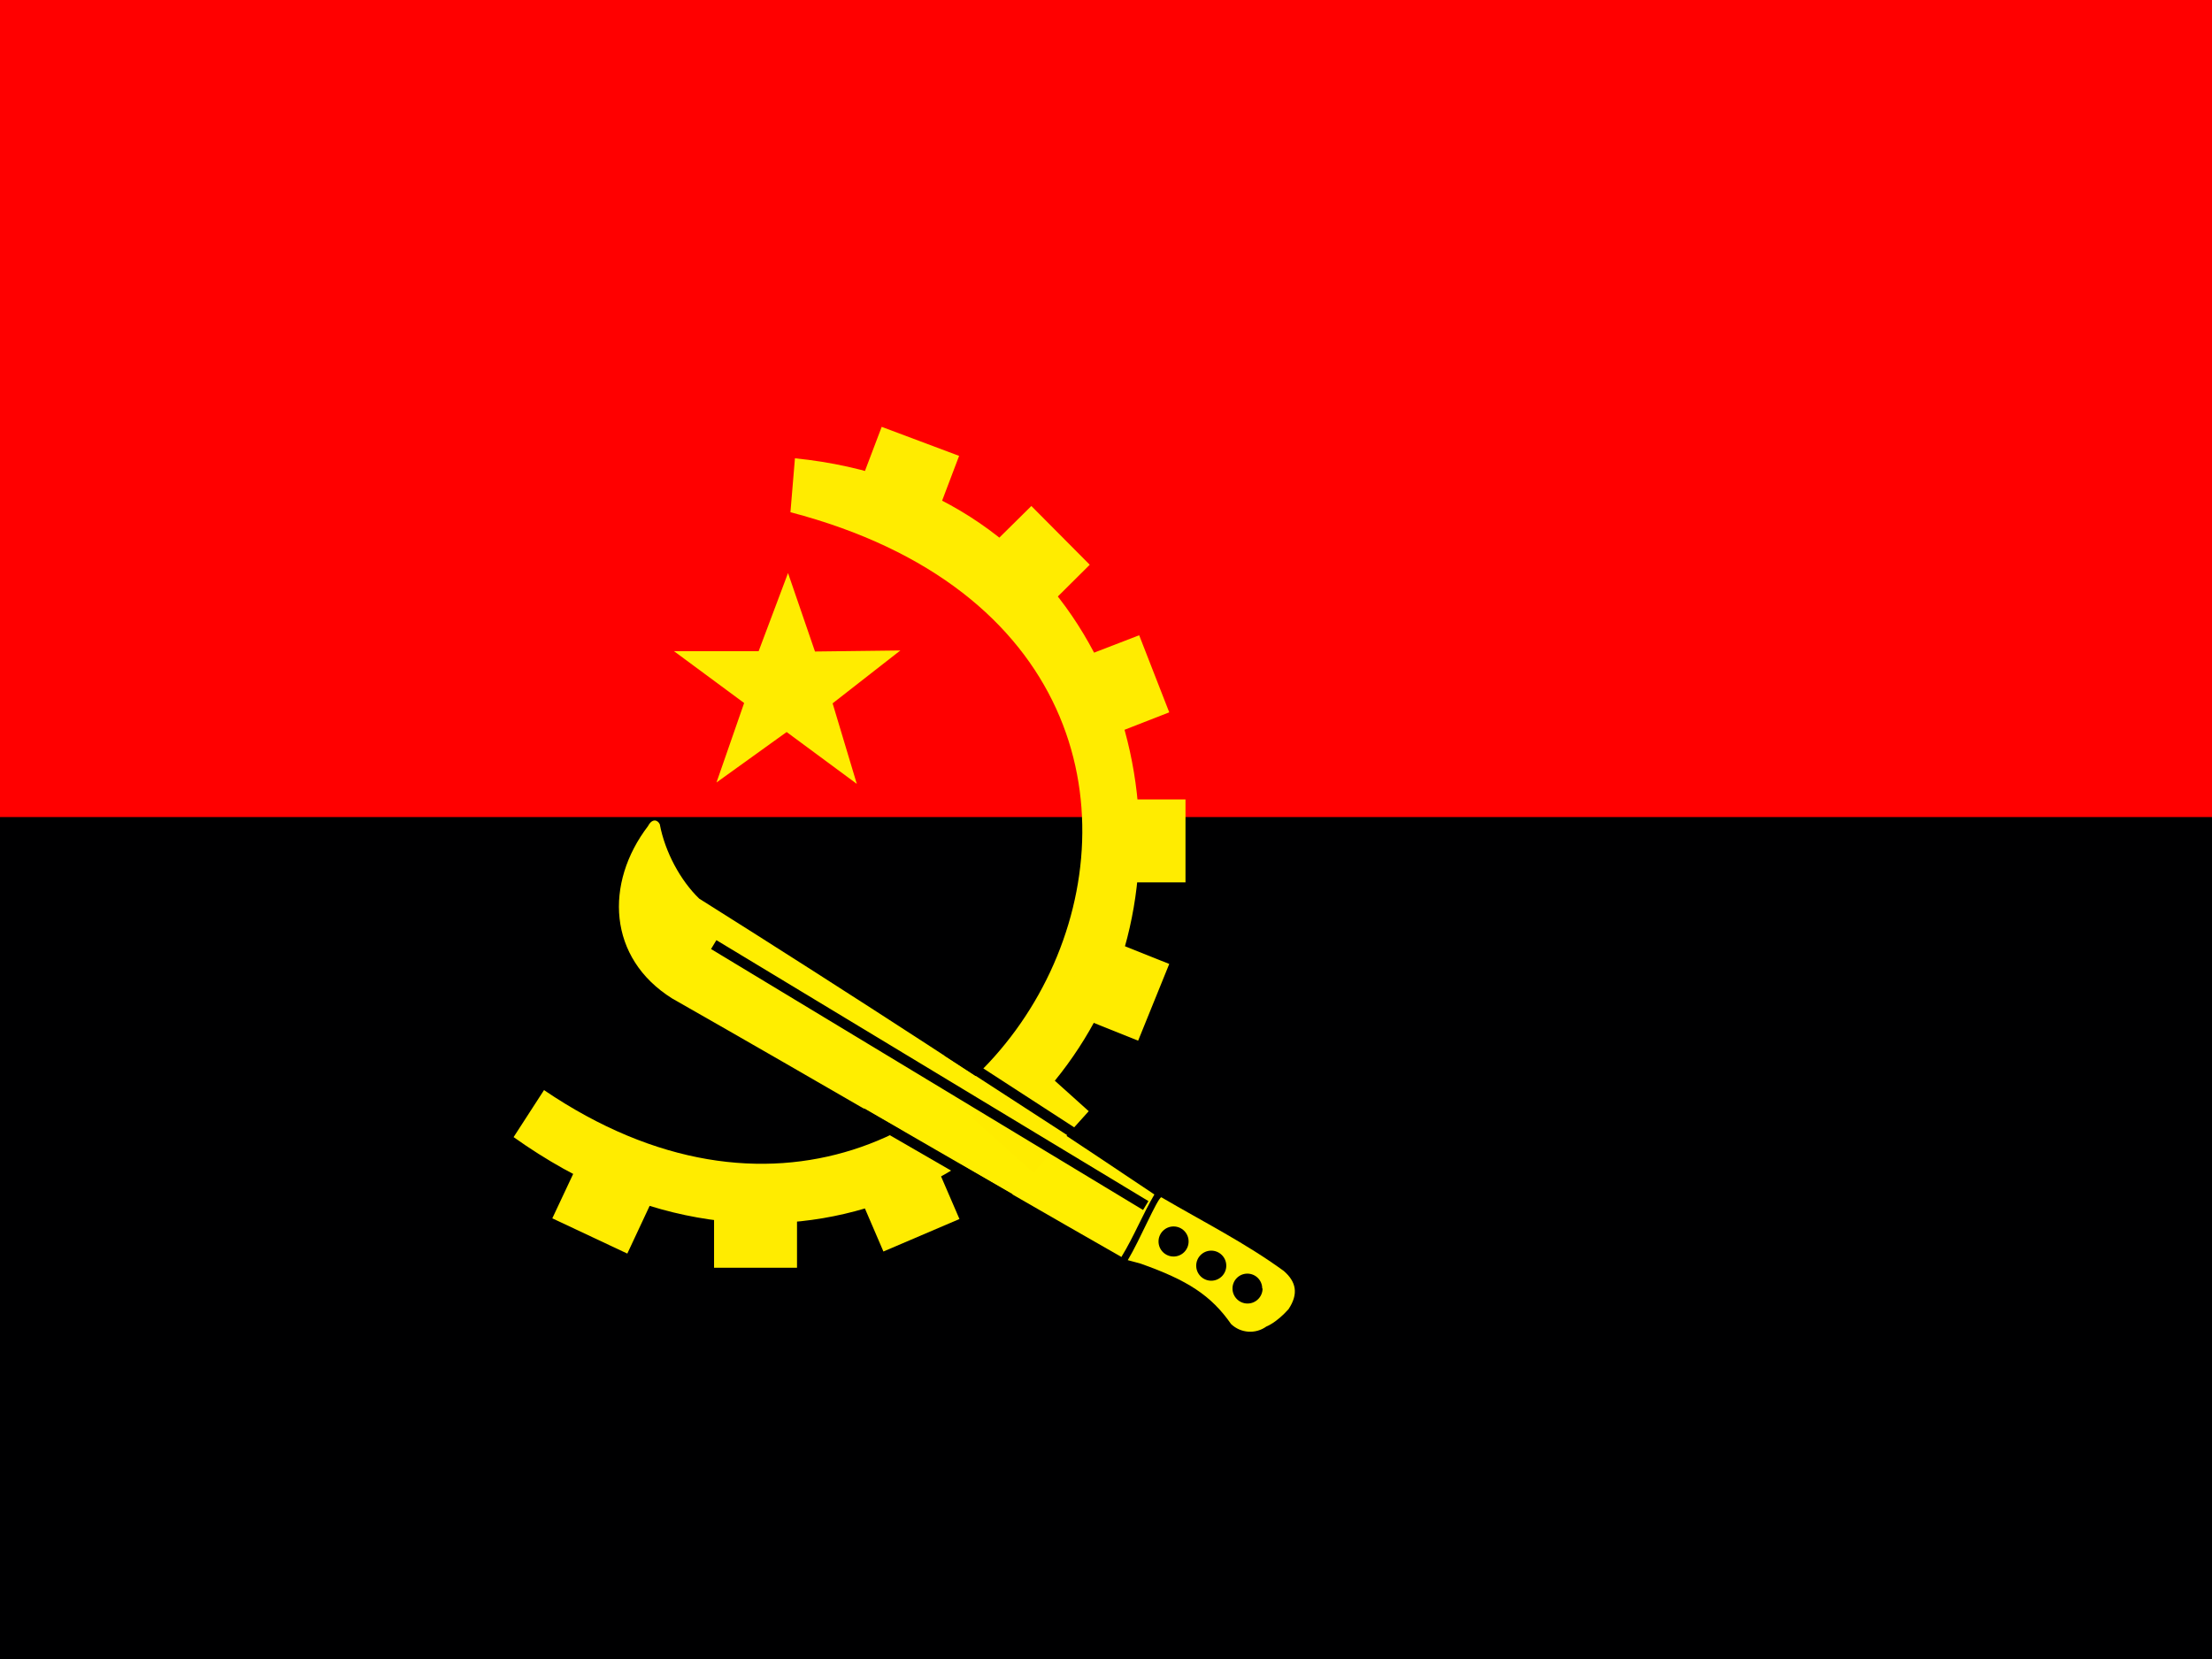
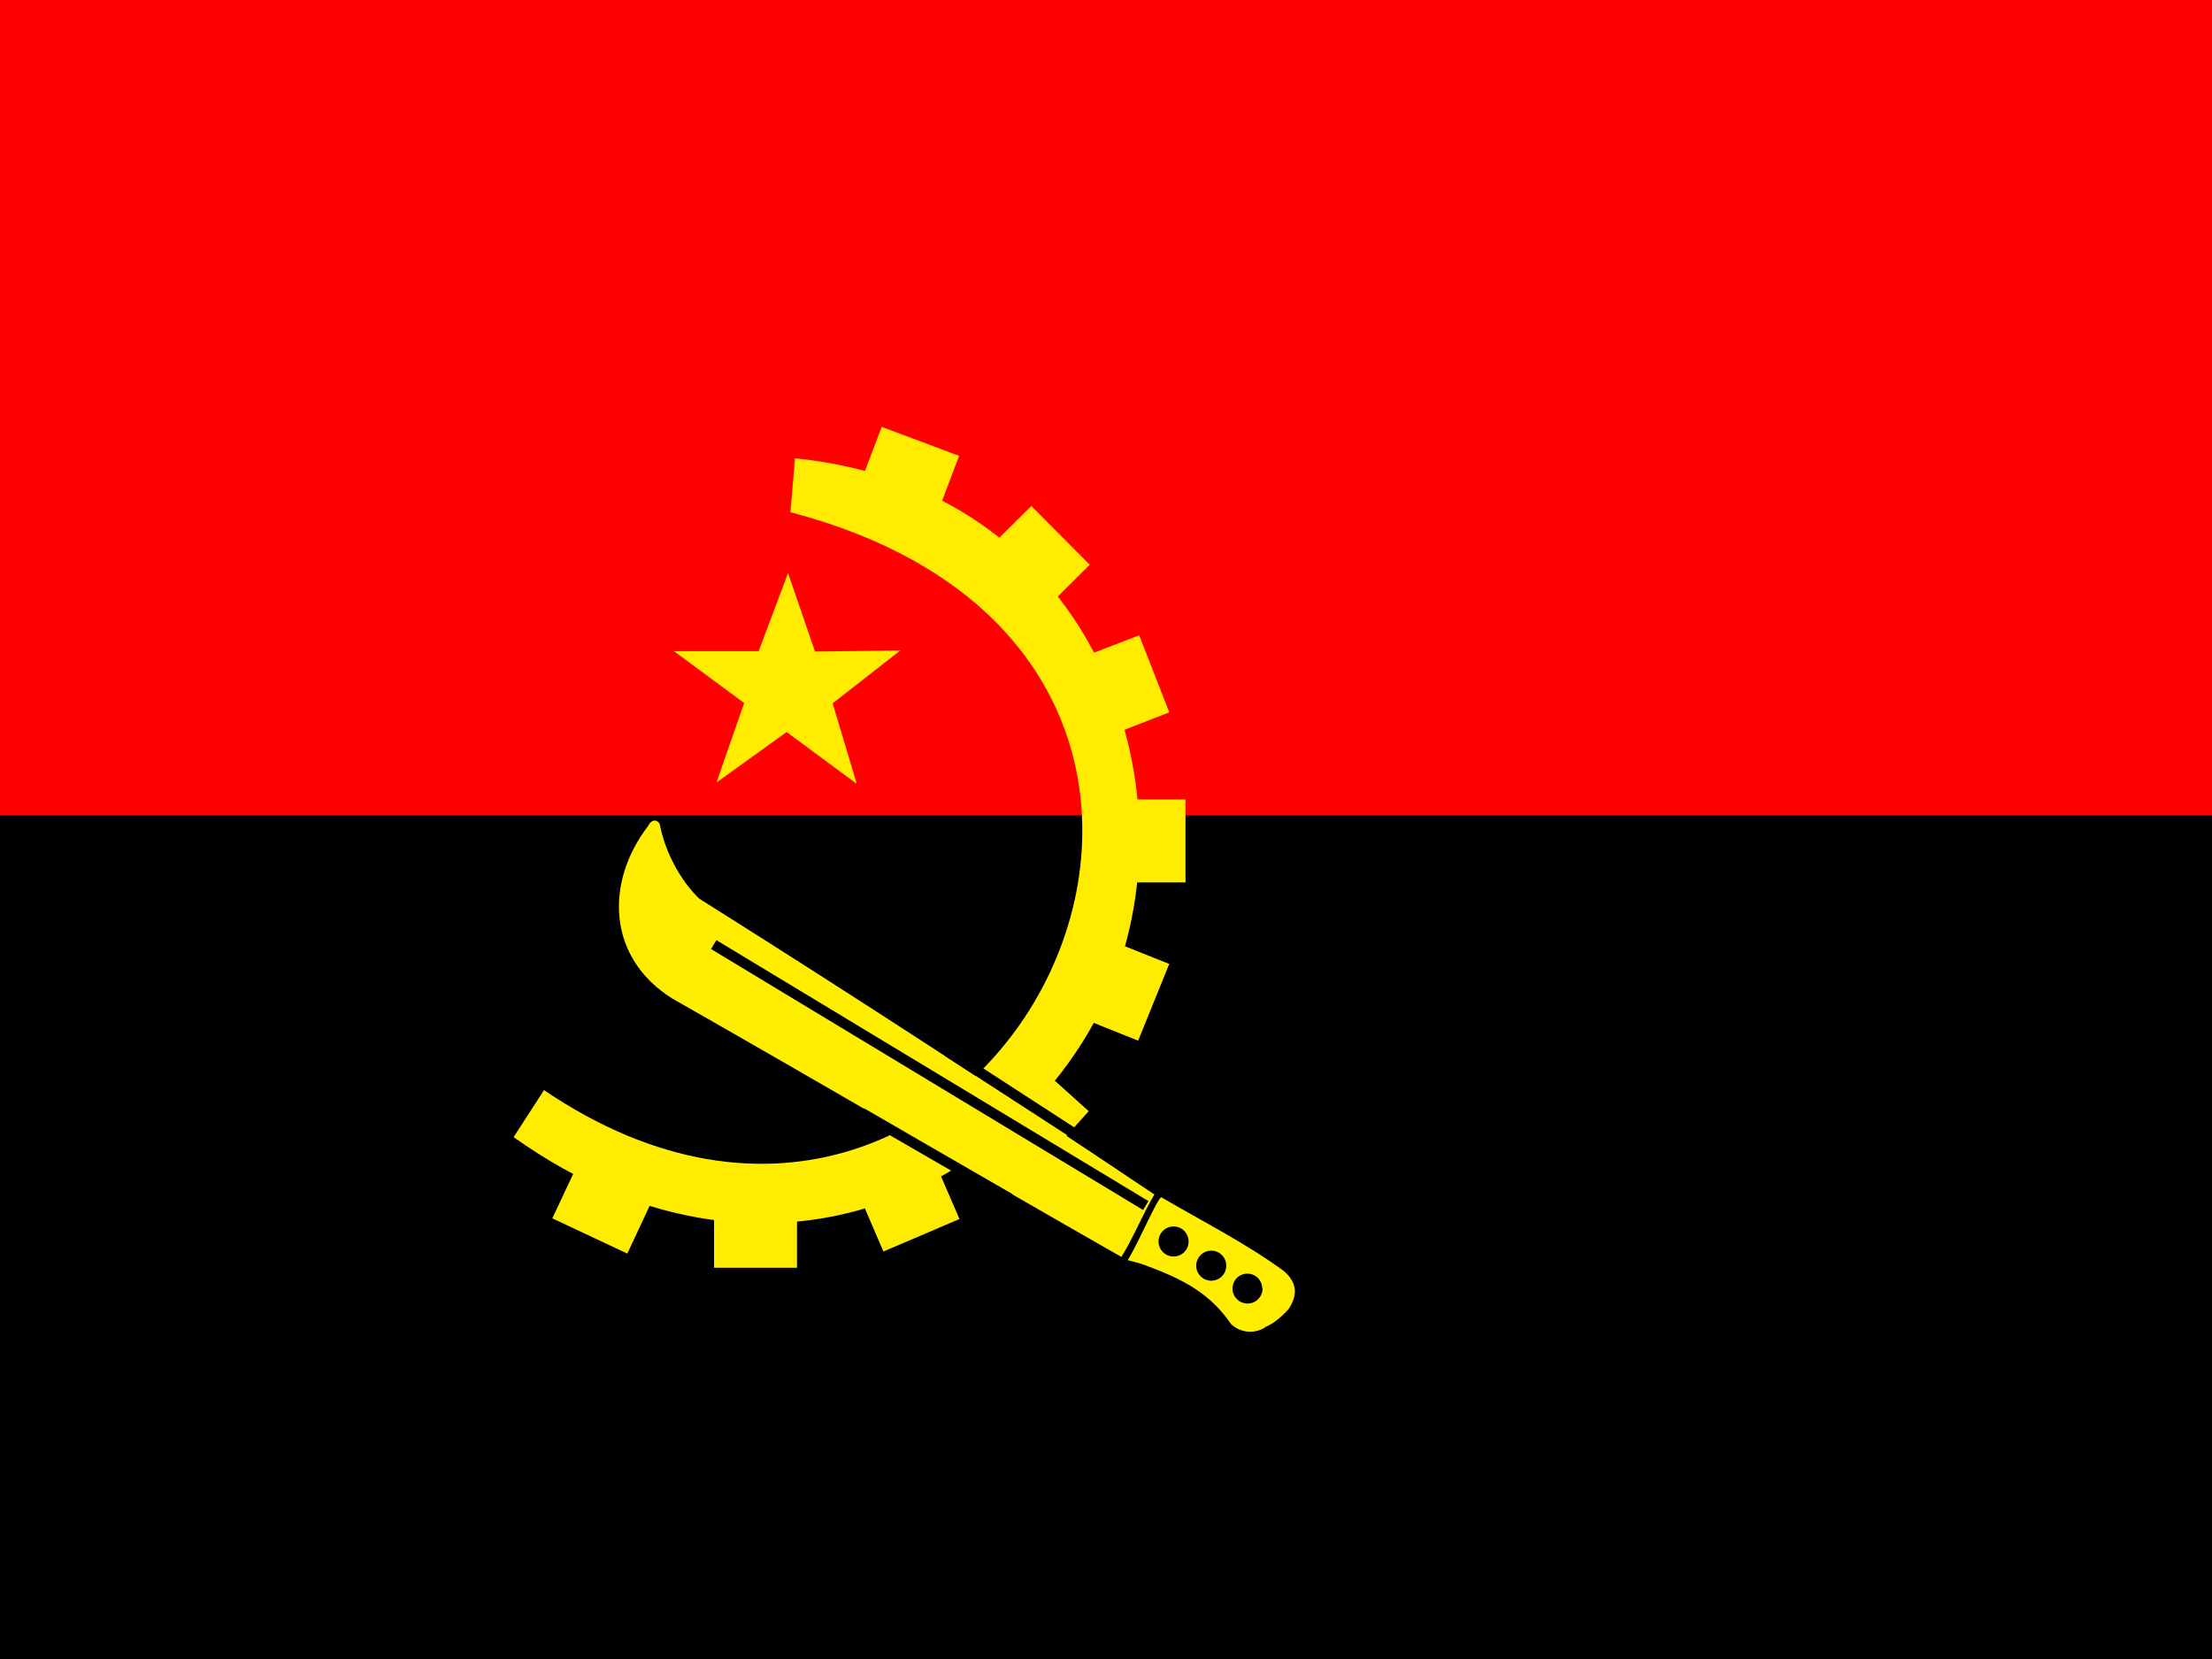
<svg xmlns="http://www.w3.org/2000/svg" id="flag-icons-ao" viewBox="0 0 640 480">
  <g fill-rule="evenodd" stroke-width="1pt">
-     <path fill="red" d="M0 0h640v243.6H0z" />
-     <path fill="#000001" d="M0 236.4h640V480H0z" />
+     <path fill="red" d="M0 0h640v243.6H0z" stroke="red" stroke-width="1" />
+     <path fill="#000001" d="M0 236.4h640V480H0z" stroke="#000001" stroke-width="1" />
  </g>
  <path fill="#ffec00" fill-rule="evenodd" d="M228.7 148.2c165.2 43.3 59 255.6-71.3 167.2l-8.8 13.6c76.7 54.6 152.6 10.6 174-46.4 22.2-58.8-7.6-141.5-92.6-150z" />
  <path fill="#ffec00" fill-rule="evenodd" d="m170 330.8 21.7 10.1-10.2 21.8-21.7-10.2zm149-99.5h24v24h-24zm-11.7-38.9 22.3-8.6 8.7 22.3-22.3 8.7zm-26-29.1 17.1-16.9 16.9 17-17 16.9zm-26.2-39.8 22.4 8.4-8.5 22.4-22.4-8.4zM316 270l22.3 8.9-9 22.2-22.2-8.9zm-69.9 70 22-9.3 9.5 22-22 9.4zm-39.5 2.8h24v24h-24zm41.3-116-20.3-15-20.3 14.6 8-23-20.3-15h24.5l8.5-22.6 7.8 22.7 24.7-.3-19.6 15.3z" />
  <path fill="#fe0" fill-rule="evenodd" d="M336 346.4c-1.2.4-6.2 12.4-9.7 18.2l3.7 1c13.6 4.8 20.4 9.2 26.2 17.5a8 8 0 0 0 10.2.7s2.8-1 6.4-5c3-4.5 2.2-8-1.4-11.1-11-8-22.9-14-35.4-21.3" />
  <path fill="#000001" fill-rule="evenodd" d="M365.3 372.8a4.3 4.3 0 1 1-8.7 0 4.3 4.3 0 0 1 8.6 0zm-21.4-13.6a4.3 4.3 0 1 1-8.7 0 4.3 4.3 0 0 1 8.7 0m10.9 7a4.3 4.3 0 1 1-8.7 0 4.3 4.3 0 0 1 8.7 0" />
  <path fill="#fe0" fill-rule="evenodd" d="M324.5 363.7c-42.6-24.3-87.3-50.5-130-74.8-18.7-11.7-19.6-33.4-7-49.9 1.2-2.3 2.8-1.8 3.4-.5 1.5 8 6 16.3 11.4 21.5A5288 5288 0 0 1 334 345.6c-3.4 5.8-6 12.3-9.5 18z" />
  <path fill="#ffec00" fill-rule="evenodd" d="m297.2 305.5 17.8 16-16 17.8-17.8-16z" />
  <path fill="none" stroke="#000" stroke-width="3" d="m331.5 348.8-125-75.5m109.6 58.1L274 304.1m18.2 42.7L249.3 322" />
</svg>
